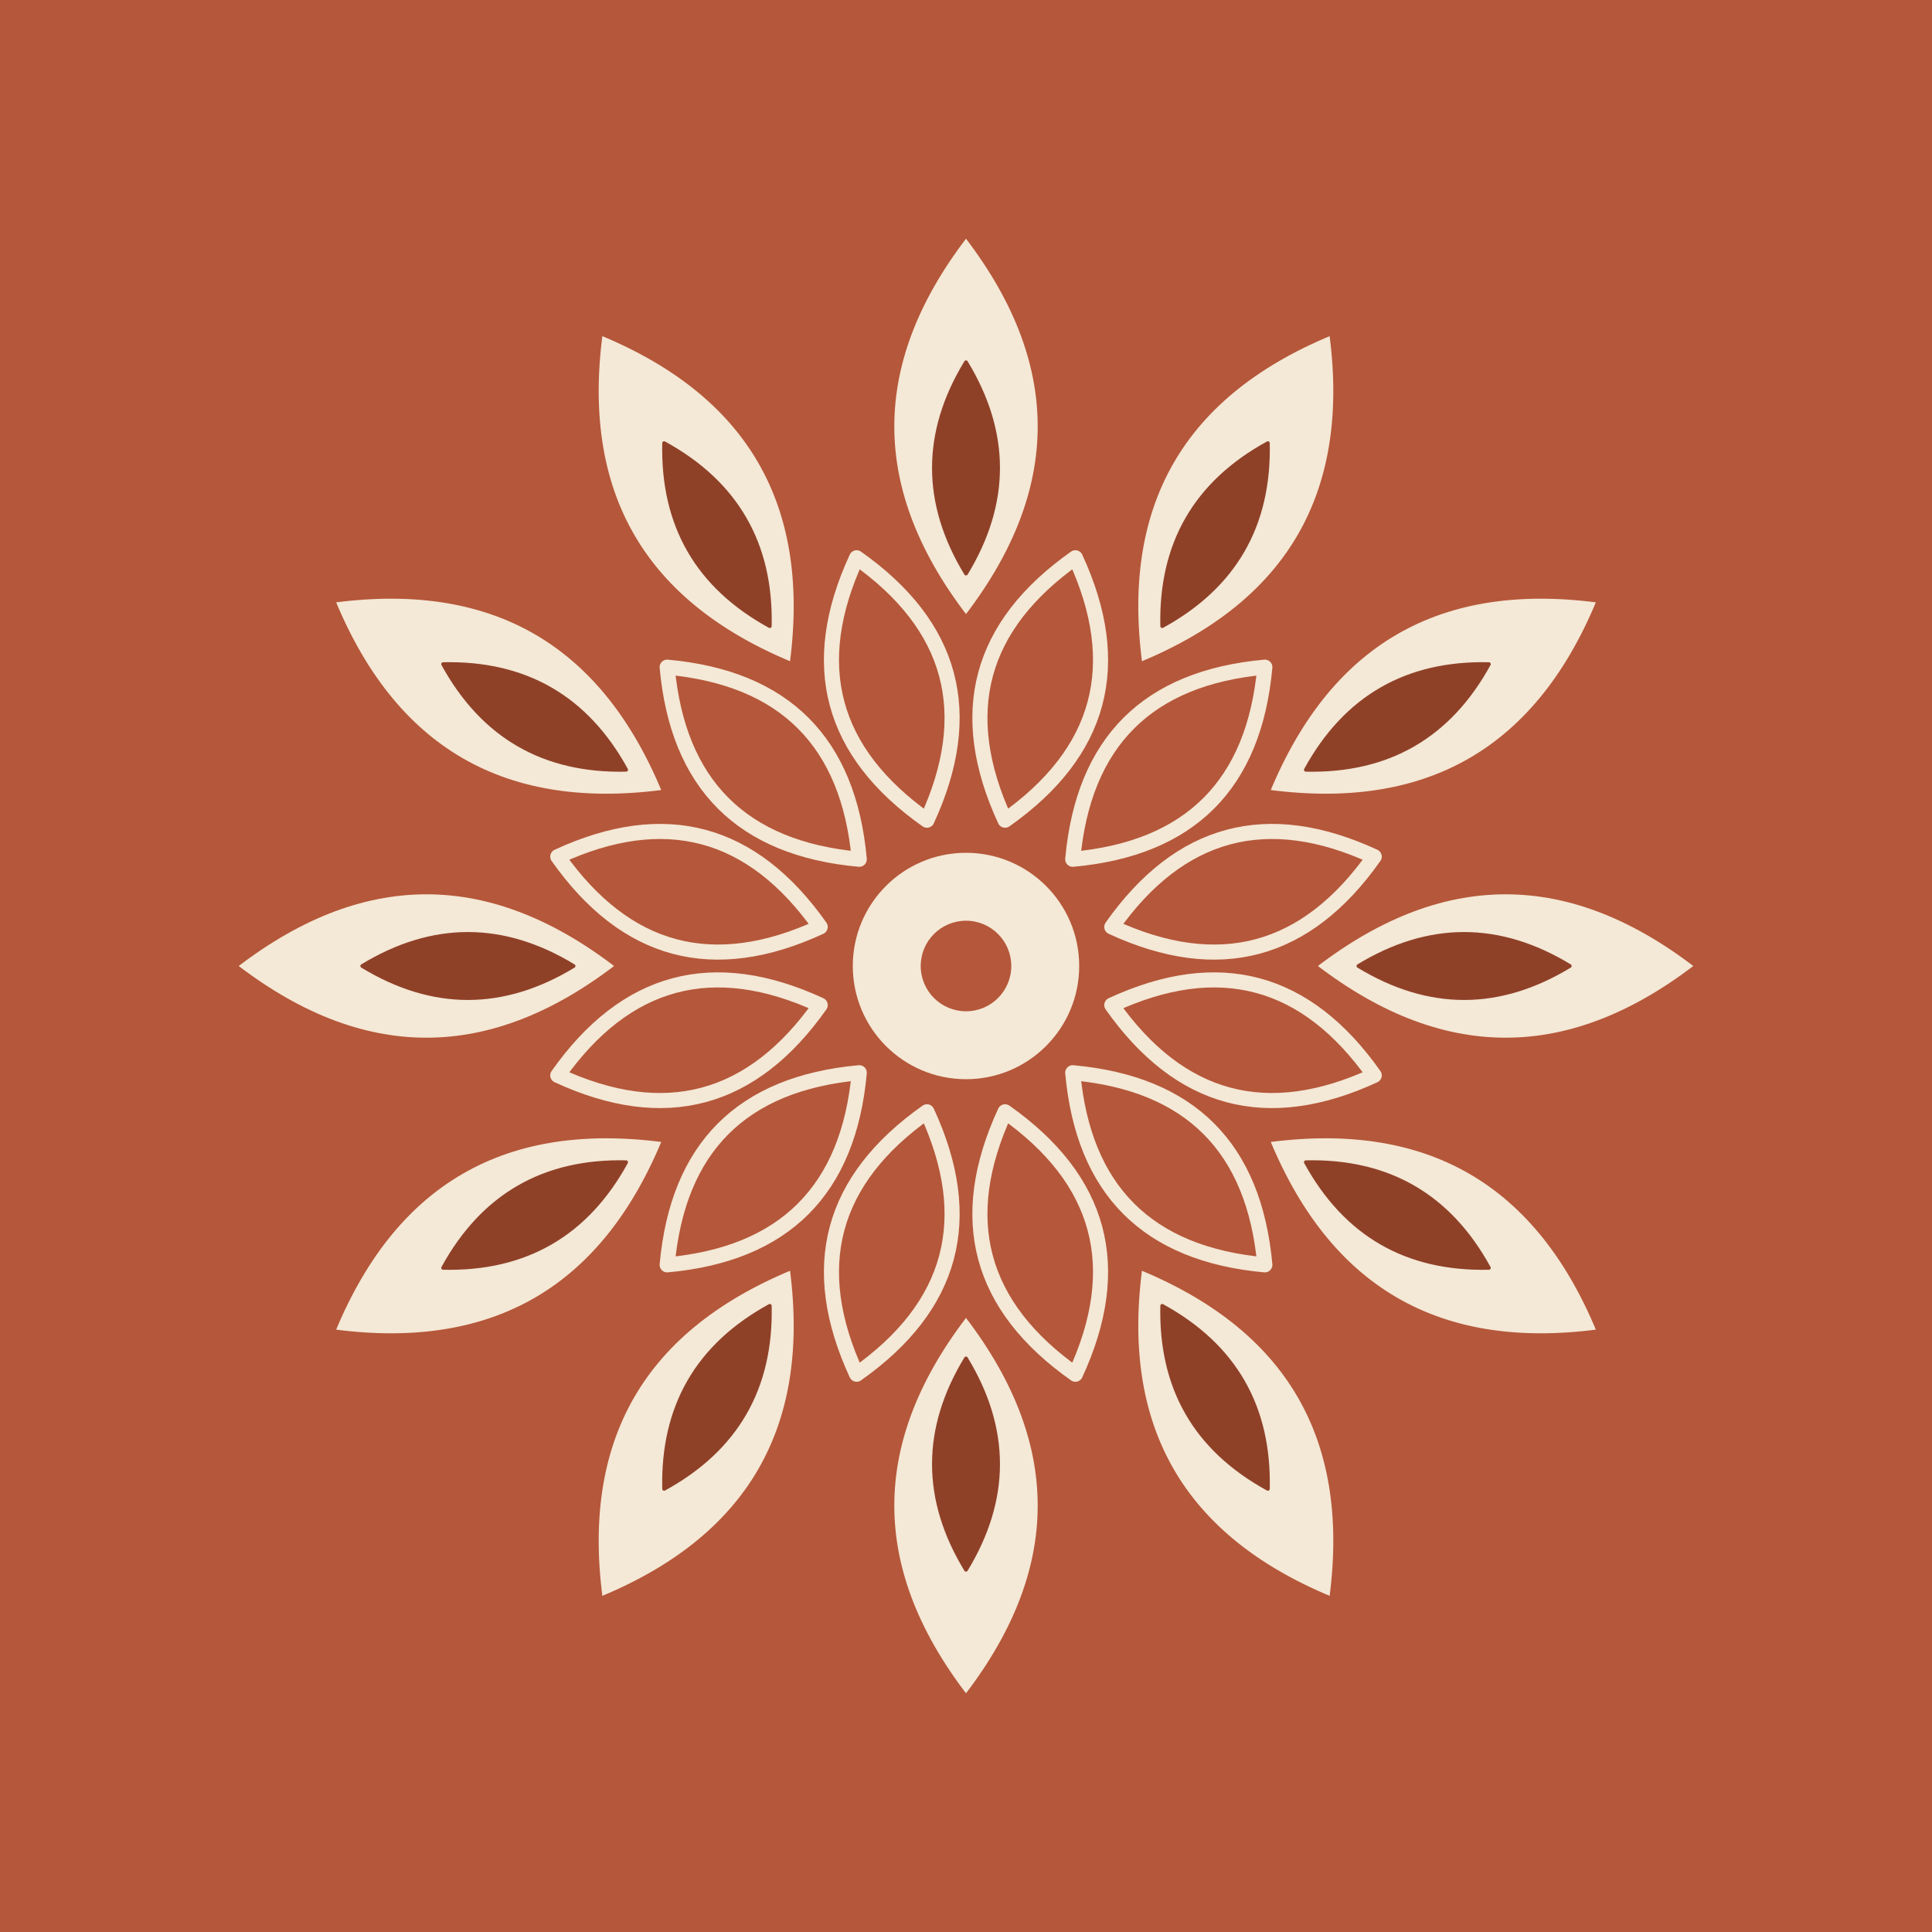
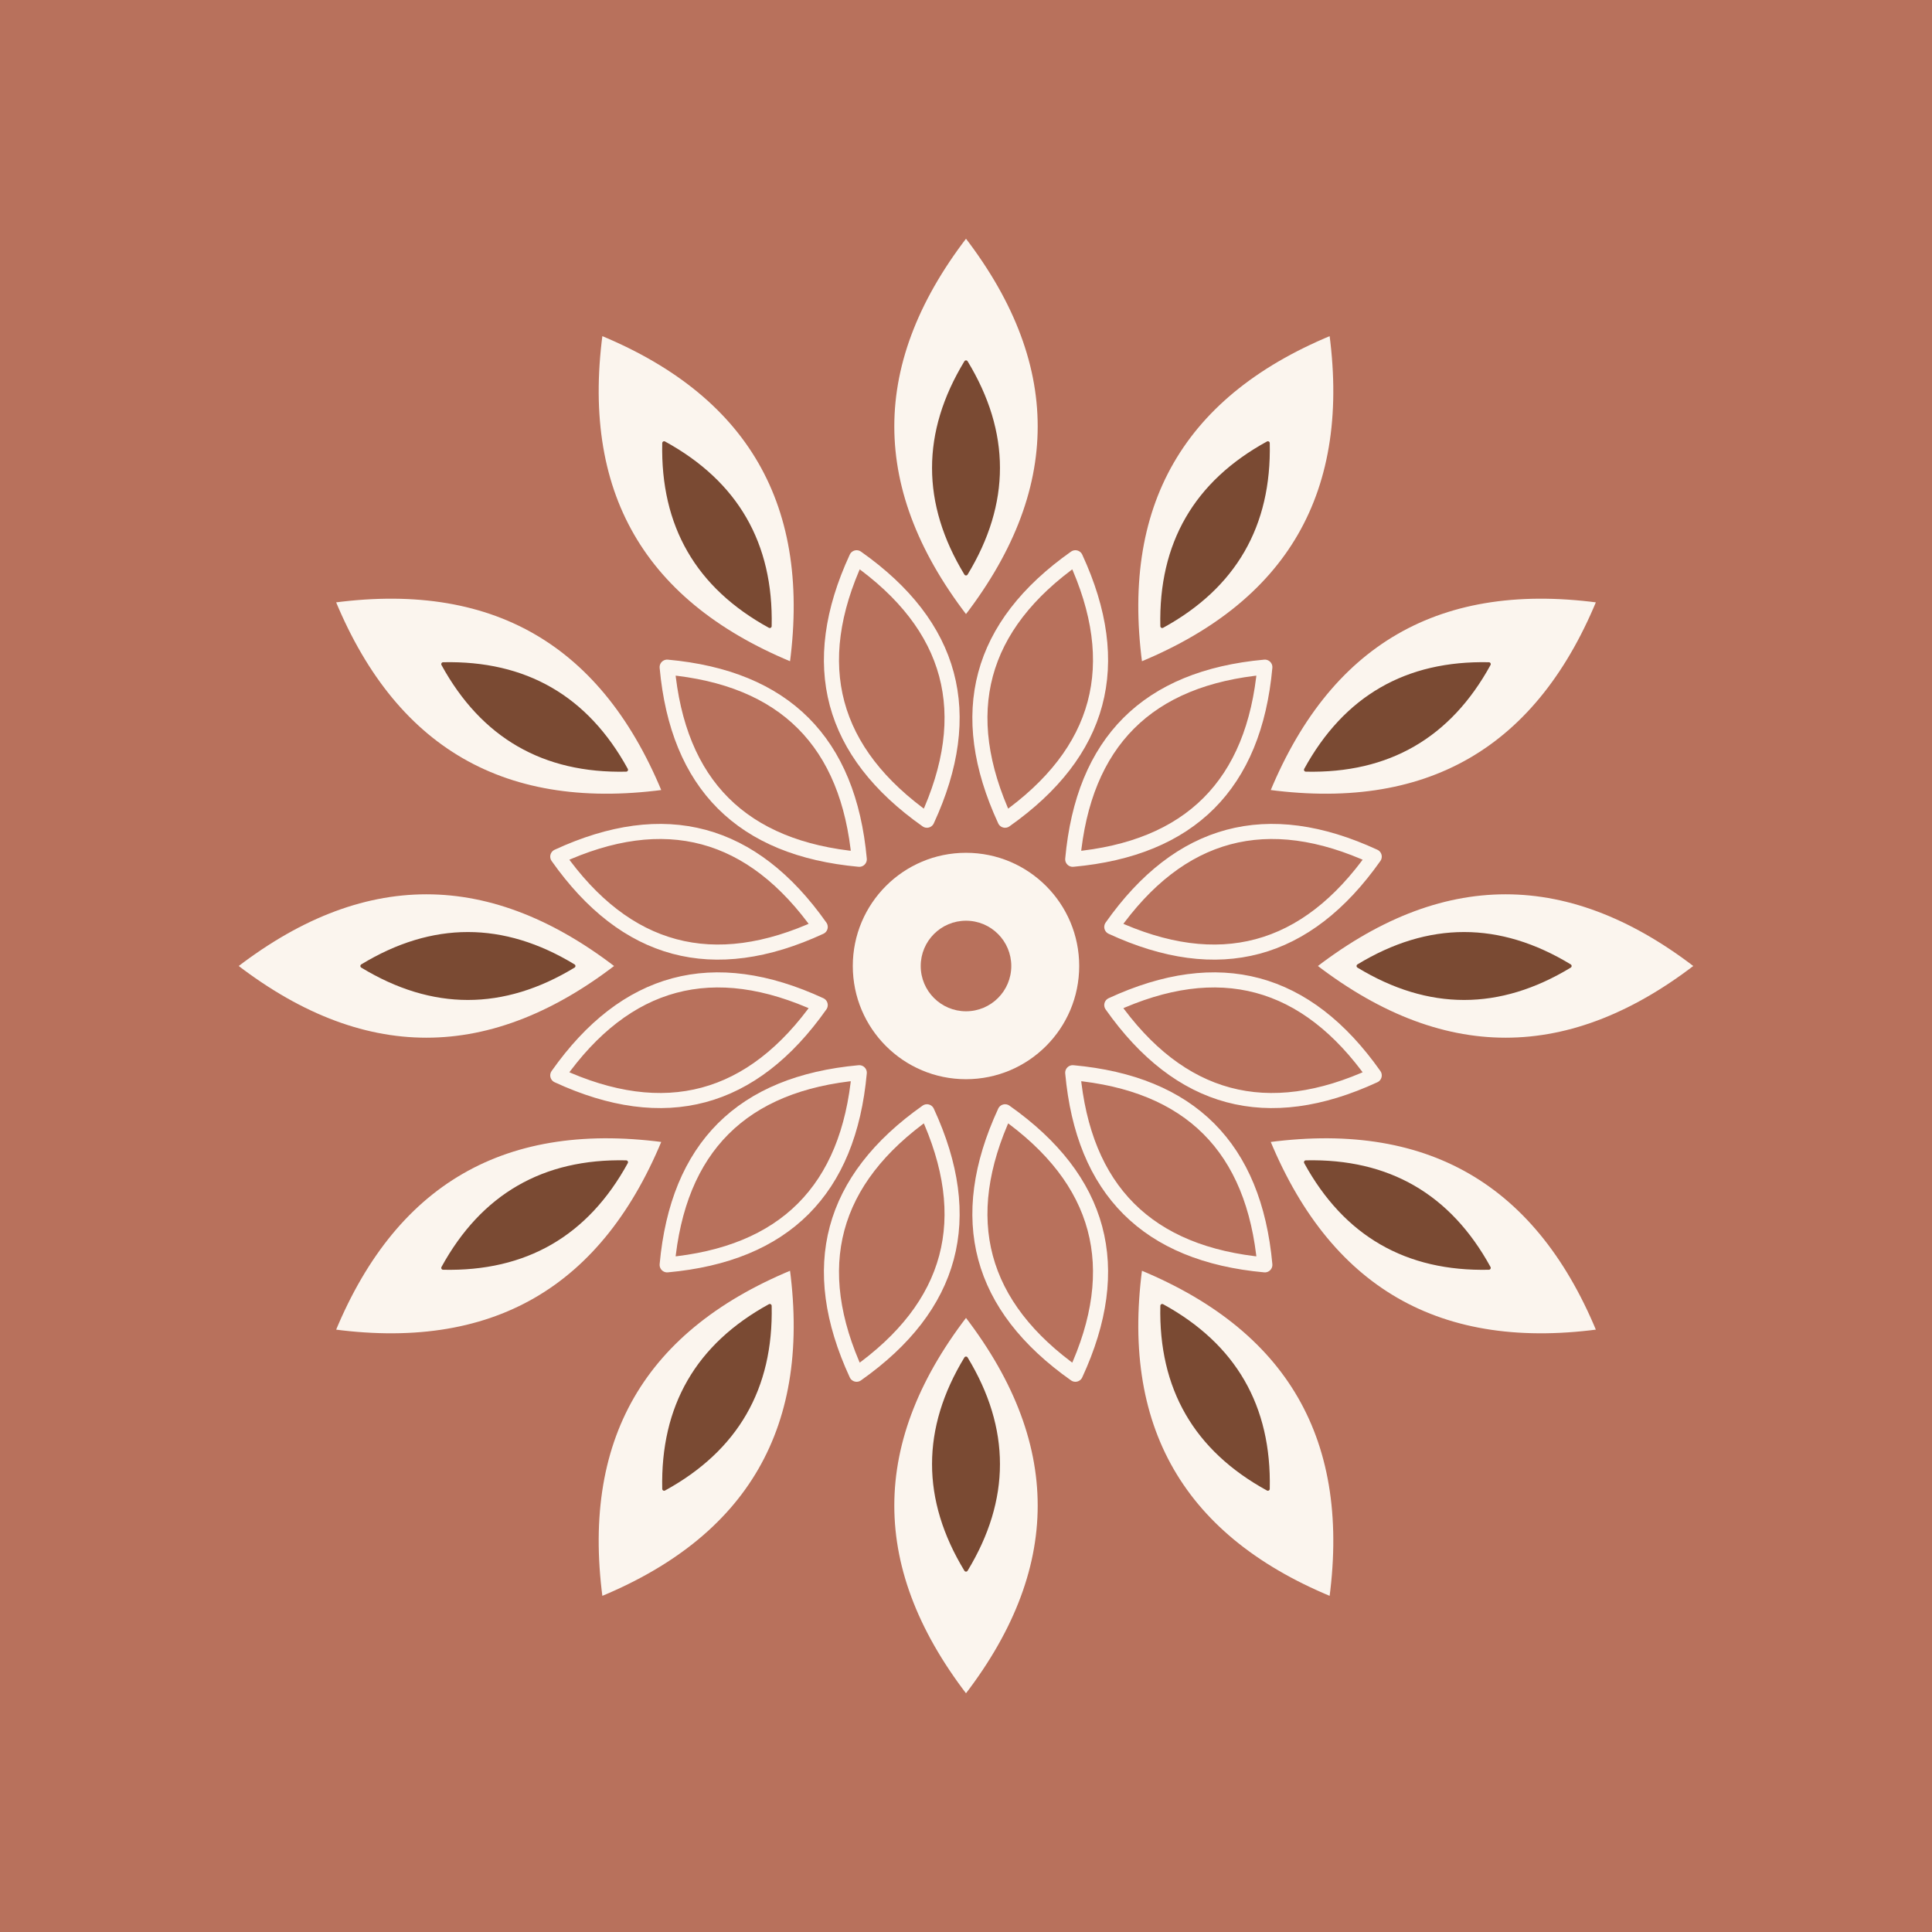
<svg xmlns="http://www.w3.org/2000/svg" viewBox="0 0 512 512" width="512" height="512">
-   <rect width="512" height="512" fill="#B5573A" />
-   <path d="M0,-196 Q42,-143.0 0,-90 Q-42,-143.0 0,-196 Z" transform="translate(256,256) rotate(0)" fill="#F4E8D6" stroke="#B5573A" stroke-width="4" stroke-linejoin="round" />
-   <path d="M0,-196 Q42,-143.0 0,-90 Q-42,-143.0 0,-196 Z" transform="translate(256,256) rotate(30)" fill="#F4E8D6" stroke="#B5573A" stroke-width="4" stroke-linejoin="round" />
-   <path d="M0,-196 Q42,-143.0 0,-90 Q-42,-143.0 0,-196 Z" transform="translate(256,256) rotate(60)" fill="#F4E8D6" stroke="#B5573A" stroke-width="4" stroke-linejoin="round" />
-   <path d="M0,-196 Q42,-143.0 0,-90 Q-42,-143.0 0,-196 Z" transform="translate(256,256) rotate(90)" fill="#F4E8D6" stroke="#B5573A" stroke-width="4" stroke-linejoin="round" />
-   <path d="M0,-196 Q42,-143.0 0,-90 Q-42,-143.0 0,-196 Z" transform="translate(256,256) rotate(120)" fill="#F4E8D6" stroke="#B5573A" stroke-width="4" stroke-linejoin="round" />
-   <path d="M0,-196 Q42,-143.0 0,-90 Q-42,-143.0 0,-196 Z" transform="translate(256,256) rotate(150)" fill="#F4E8D6" stroke="#B5573A" stroke-width="4" stroke-linejoin="round" />
-   <path d="M0,-196 Q42,-143.0 0,-90 Q-42,-143.0 0,-196 Z" transform="translate(256,256) rotate(180)" fill="#F4E8D6" stroke="#B5573A" stroke-width="4" stroke-linejoin="round" />
-   <path d="M0,-196 Q42,-143.0 0,-90 Q-42,-143.0 0,-196 Z" transform="translate(256,256) rotate(210)" fill="#F4E8D6" stroke="#B5573A" stroke-width="4" stroke-linejoin="round" />
-   <path d="M0,-196 Q42,-143.0 0,-90 Q-42,-143.0 0,-196 Z" transform="translate(256,256) rotate(240)" fill="#F4E8D6" stroke="#B5573A" stroke-width="4" stroke-linejoin="round" />
-   <path d="M0,-196 Q42,-143.0 0,-90 Q-42,-143.0 0,-196 Z" transform="translate(256,256) rotate(270)" fill="#F4E8D6" stroke="#B5573A" stroke-width="4" stroke-linejoin="round" />
-   <path d="M0,-196 Q42,-143.0 0,-90 Q-42,-143.0 0,-196 Z" transform="translate(256,256) rotate(300)" fill="#F4E8D6" stroke="#B5573A" stroke-width="4" stroke-linejoin="round" />
-   <path d="M0,-196 Q42,-143.0 0,-90 Q-42,-143.0 0,-196 Z" transform="translate(256,256) rotate(330)" fill="#F4E8D6" stroke="#B5573A" stroke-width="4" stroke-linejoin="round" />
-   <path d="M0,-160 Q17,-132.0 0,-104 Q-17,-132.0 0,-160 Z" transform="translate(256,256) rotate(0)" fill="#8F4128" stroke="#8F4128" stroke-width="1" stroke-linejoin="round" />
-   <path d="M0,-160 Q17,-132.0 0,-104 Q-17,-132.0 0,-160 Z" transform="translate(256,256) rotate(30)" fill="#8F4128" stroke="#8F4128" stroke-width="1" stroke-linejoin="round" />
-   <path d="M0,-160 Q17,-132.0 0,-104 Q-17,-132.0 0,-160 Z" transform="translate(256,256) rotate(60)" fill="#8F4128" stroke="#8F4128" stroke-width="1" stroke-linejoin="round" />
-   <path d="M0,-160 Q17,-132.0 0,-104 Q-17,-132.0 0,-160 Z" transform="translate(256,256) rotate(90)" fill="#8F4128" stroke="#8F4128" stroke-width="1" stroke-linejoin="round" />
-   <path d="M0,-160 Q17,-132.0 0,-104 Q-17,-132.0 0,-160 Z" transform="translate(256,256) rotate(120)" fill="#8F4128" stroke="#8F4128" stroke-width="1" stroke-linejoin="round" />
-   <path d="M0,-160 Q17,-132.0 0,-104 Q-17,-132.0 0,-160 Z" transform="translate(256,256) rotate(150)" fill="#8F4128" stroke="#8F4128" stroke-width="1" stroke-linejoin="round" />
-   <path d="M0,-160 Q17,-132.0 0,-104 Q-17,-132.0 0,-160 Z" transform="translate(256,256) rotate(180)" fill="#8F4128" stroke="#8F4128" stroke-width="1" stroke-linejoin="round" />
-   <path d="M0,-160 Q17,-132.0 0,-104 Q-17,-132.0 0,-160 Z" transform="translate(256,256) rotate(210)" fill="#8F4128" stroke="#8F4128" stroke-width="1" stroke-linejoin="round" />
-   <path d="M0,-160 Q17,-132.0 0,-104 Q-17,-132.0 0,-160 Z" transform="translate(256,256) rotate(240)" fill="#8F4128" stroke="#8F4128" stroke-width="1" stroke-linejoin="round" />
-   <path d="M0,-160 Q17,-132.0 0,-104 Q-17,-132.0 0,-160 Z" transform="translate(256,256) rotate(270)" fill="#8F4128" stroke="#8F4128" stroke-width="1" stroke-linejoin="round" />
-   <path d="M0,-160 Q17,-132.0 0,-104 Q-17,-132.0 0,-160 Z" transform="translate(256,256) rotate(300)" fill="#8F4128" stroke="#8F4128" stroke-width="1" stroke-linejoin="round" />
-   <path d="M0,-160 Q17,-132.0 0,-104 Q-17,-132.0 0,-160 Z" transform="translate(256,256) rotate(330)" fill="#8F4128" stroke="#8F4128" stroke-width="1" stroke-linejoin="round" />
-   <path d="M0,-112 Q30,-76.0 0,-40 Q-30,-76.0 0,-112 Z" transform="translate(256,256) rotate(15)" fill="#B5573A" stroke="#F4E8D6" stroke-width="4" stroke-linejoin="round" />
-   <path d="M0,-112 Q30,-76.0 0,-40 Q-30,-76.0 0,-112 Z" transform="translate(256,256) rotate(45)" fill="#B5573A" stroke="#F4E8D6" stroke-width="4" stroke-linejoin="round" />
-   <path d="M0,-112 Q30,-76.0 0,-40 Q-30,-76.0 0,-112 Z" transform="translate(256,256) rotate(75)" fill="#B5573A" stroke="#F4E8D6" stroke-width="4" stroke-linejoin="round" />
-   <path d="M0,-112 Q30,-76.0 0,-40 Q-30,-76.0 0,-112 Z" transform="translate(256,256) rotate(105)" fill="#B5573A" stroke="#F4E8D6" stroke-width="4" stroke-linejoin="round" />
-   <path d="M0,-112 Q30,-76.0 0,-40 Q-30,-76.0 0,-112 Z" transform="translate(256,256) rotate(135)" fill="#B5573A" stroke="#F4E8D6" stroke-width="4" stroke-linejoin="round" />
-   <path d="M0,-112 Q30,-76.0 0,-40 Q-30,-76.0 0,-112 Z" transform="translate(256,256) rotate(165)" fill="#B5573A" stroke="#F4E8D6" stroke-width="4" stroke-linejoin="round" />
-   <path d="M0,-112 Q30,-76.0 0,-40 Q-30,-76.0 0,-112 Z" transform="translate(256,256) rotate(195)" fill="#B5573A" stroke="#F4E8D6" stroke-width="4" stroke-linejoin="round" />
-   <path d="M0,-112 Q30,-76.0 0,-40 Q-30,-76.0 0,-112 Z" transform="translate(256,256) rotate(225)" fill="#B5573A" stroke="#F4E8D6" stroke-width="4" stroke-linejoin="round" />
-   <path d="M0,-112 Q30,-76.0 0,-40 Q-30,-76.0 0,-112 Z" transform="translate(256,256) rotate(255)" fill="#B5573A" stroke="#F4E8D6" stroke-width="4" stroke-linejoin="round" />
-   <path d="M0,-112 Q30,-76.0 0,-40 Q-30,-76.0 0,-112 Z" transform="translate(256,256) rotate(285)" fill="#B5573A" stroke="#F4E8D6" stroke-width="4" stroke-linejoin="round" />
-   <path d="M0,-112 Q30,-76.0 0,-40 Q-30,-76.0 0,-112 Z" transform="translate(256,256) rotate(315)" fill="#B5573A" stroke="#F4E8D6" stroke-width="4" stroke-linejoin="round" />
-   <path d="M0,-112 Q30,-76.0 0,-40 Q-30,-76.0 0,-112 Z" transform="translate(256,256) rotate(345)" fill="#B5573A" stroke="#F4E8D6" stroke-width="4" stroke-linejoin="round" />
-   <circle cx="256" cy="256" r="30" fill="#F4E8D6" />
-   <circle cx="256" cy="256" r="12" fill="#B5573A" />
+   <rect width="512" height="512" fill="#B8715C" />
+   <path d="M0,-196 Q42,-143.0 0,-90 Q-42,-143.0 0,-196 Z" transform="translate(256,256) rotate(0)" fill="#FBF5EE" stroke="#B8715C" stroke-width="4" stroke-linejoin="round" />
+   <path d="M0,-196 Q42,-143.0 0,-90 Q-42,-143.0 0,-196 Z" transform="translate(256,256) rotate(30)" fill="#FBF5EE" stroke="#B8715C" stroke-width="4" stroke-linejoin="round" />
+   <path d="M0,-196 Q42,-143.0 0,-90 Q-42,-143.0 0,-196 Z" transform="translate(256,256) rotate(60)" fill="#FBF5EE" stroke="#B8715C" stroke-width="4" stroke-linejoin="round" />
+   <path d="M0,-196 Q42,-143.0 0,-90 Q-42,-143.0 0,-196 Z" transform="translate(256,256) rotate(90)" fill="#FBF5EE" stroke="#B8715C" stroke-width="4" stroke-linejoin="round" />
+   <path d="M0,-196 Q42,-143.0 0,-90 Q-42,-143.0 0,-196 Z" transform="translate(256,256) rotate(120)" fill="#FBF5EE" stroke="#B8715C" stroke-width="4" stroke-linejoin="round" />
+   <path d="M0,-196 Q42,-143.0 0,-90 Q-42,-143.0 0,-196 Z" transform="translate(256,256) rotate(150)" fill="#FBF5EE" stroke="#B8715C" stroke-width="4" stroke-linejoin="round" />
+   <path d="M0,-196 Q42,-143.0 0,-90 Q-42,-143.0 0,-196 Z" transform="translate(256,256) rotate(180)" fill="#FBF5EE" stroke="#B8715C" stroke-width="4" stroke-linejoin="round" />
+   <path d="M0,-196 Q42,-143.0 0,-90 Q-42,-143.0 0,-196 Z" transform="translate(256,256) rotate(210)" fill="#FBF5EE" stroke="#B8715C" stroke-width="4" stroke-linejoin="round" />
+   <path d="M0,-196 Q42,-143.0 0,-90 Q-42,-143.0 0,-196 Z" transform="translate(256,256) rotate(240)" fill="#FBF5EE" stroke="#B8715C" stroke-width="4" stroke-linejoin="round" />
+   <path d="M0,-196 Q42,-143.0 0,-90 Q-42,-143.0 0,-196 Z" transform="translate(256,256) rotate(270)" fill="#FBF5EE" stroke="#B8715C" stroke-width="4" stroke-linejoin="round" />
+   <path d="M0,-196 Q42,-143.0 0,-90 Q-42,-143.0 0,-196 Z" transform="translate(256,256) rotate(300)" fill="#FBF5EE" stroke="#B8715C" stroke-width="4" stroke-linejoin="round" />
+   <path d="M0,-196 Q42,-143.0 0,-90 Q-42,-143.0 0,-196 Z" transform="translate(256,256) rotate(330)" fill="#FBF5EE" stroke="#B8715C" stroke-width="4" stroke-linejoin="round" />
+   <path d="M0,-160 Q17,-132.0 0,-104 Q-17,-132.0 0,-160 Z" transform="translate(256,256) rotate(0)" fill="#7A4A33" stroke="#7A4A33" stroke-width="1" stroke-linejoin="round" />
+   <path d="M0,-160 Q17,-132.0 0,-104 Q-17,-132.0 0,-160 Z" transform="translate(256,256) rotate(30)" fill="#7A4A33" stroke="#7A4A33" stroke-width="1" stroke-linejoin="round" />
+   <path d="M0,-160 Q17,-132.0 0,-104 Q-17,-132.0 0,-160 Z" transform="translate(256,256) rotate(60)" fill="#7A4A33" stroke="#7A4A33" stroke-width="1" stroke-linejoin="round" />
+   <path d="M0,-160 Q17,-132.0 0,-104 Q-17,-132.0 0,-160 Z" transform="translate(256,256) rotate(90)" fill="#7A4A33" stroke="#7A4A33" stroke-width="1" stroke-linejoin="round" />
+   <path d="M0,-160 Q17,-132.0 0,-104 Q-17,-132.0 0,-160 Z" transform="translate(256,256) rotate(120)" fill="#7A4A33" stroke="#7A4A33" stroke-width="1" stroke-linejoin="round" />
+   <path d="M0,-160 Q17,-132.0 0,-104 Q-17,-132.0 0,-160 Z" transform="translate(256,256) rotate(150)" fill="#7A4A33" stroke="#7A4A33" stroke-width="1" stroke-linejoin="round" />
+   <path d="M0,-160 Q17,-132.0 0,-104 Q-17,-132.0 0,-160 Z" transform="translate(256,256) rotate(180)" fill="#7A4A33" stroke="#7A4A33" stroke-width="1" stroke-linejoin="round" />
+   <path d="M0,-160 Q17,-132.0 0,-104 Q-17,-132.0 0,-160 Z" transform="translate(256,256) rotate(210)" fill="#7A4A33" stroke="#7A4A33" stroke-width="1" stroke-linejoin="round" />
+   <path d="M0,-160 Q17,-132.0 0,-104 Q-17,-132.0 0,-160 Z" transform="translate(256,256) rotate(240)" fill="#7A4A33" stroke="#7A4A33" stroke-width="1" stroke-linejoin="round" />
+   <path d="M0,-160 Q17,-132.0 0,-104 Q-17,-132.0 0,-160 Z" transform="translate(256,256) rotate(270)" fill="#7A4A33" stroke="#7A4A33" stroke-width="1" stroke-linejoin="round" />
+   <path d="M0,-160 Q17,-132.0 0,-104 Q-17,-132.0 0,-160 Z" transform="translate(256,256) rotate(300)" fill="#7A4A33" stroke="#7A4A33" stroke-width="1" stroke-linejoin="round" />
+   <path d="M0,-160 Q17,-132.0 0,-104 Q-17,-132.0 0,-160 Z" transform="translate(256,256) rotate(330)" fill="#7A4A33" stroke="#7A4A33" stroke-width="1" stroke-linejoin="round" />
+   <path d="M0,-112 Q30,-76.0 0,-40 Q-30,-76.0 0,-112 Z" transform="translate(256,256) rotate(15)" fill="#B8715C" stroke="#FBF5EE" stroke-width="4" stroke-linejoin="round" />
+   <path d="M0,-112 Q30,-76.0 0,-40 Q-30,-76.0 0,-112 Z" transform="translate(256,256) rotate(45)" fill="#B8715C" stroke="#FBF5EE" stroke-width="4" stroke-linejoin="round" />
+   <path d="M0,-112 Q30,-76.0 0,-40 Q-30,-76.0 0,-112 Z" transform="translate(256,256) rotate(75)" fill="#B8715C" stroke="#FBF5EE" stroke-width="4" stroke-linejoin="round" />
+   <path d="M0,-112 Q30,-76.0 0,-40 Q-30,-76.0 0,-112 Z" transform="translate(256,256) rotate(105)" fill="#B8715C" stroke="#FBF5EE" stroke-width="4" stroke-linejoin="round" />
+   <path d="M0,-112 Q30,-76.0 0,-40 Q-30,-76.0 0,-112 Z" transform="translate(256,256) rotate(135)" fill="#B8715C" stroke="#FBF5EE" stroke-width="4" stroke-linejoin="round" />
+   <path d="M0,-112 Q30,-76.0 0,-40 Q-30,-76.0 0,-112 Z" transform="translate(256,256) rotate(165)" fill="#B8715C" stroke="#FBF5EE" stroke-width="4" stroke-linejoin="round" />
+   <path d="M0,-112 Q30,-76.0 0,-40 Q-30,-76.0 0,-112 Z" transform="translate(256,256) rotate(195)" fill="#B8715C" stroke="#FBF5EE" stroke-width="4" stroke-linejoin="round" />
+   <path d="M0,-112 Q30,-76.0 0,-40 Q-30,-76.0 0,-112 Z" transform="translate(256,256) rotate(225)" fill="#B8715C" stroke="#FBF5EE" stroke-width="4" stroke-linejoin="round" />
+   <path d="M0,-112 Q30,-76.0 0,-40 Q-30,-76.0 0,-112 Z" transform="translate(256,256) rotate(255)" fill="#B8715C" stroke="#FBF5EE" stroke-width="4" stroke-linejoin="round" />
+   <path d="M0,-112 Q30,-76.0 0,-40 Q-30,-76.0 0,-112 Z" transform="translate(256,256) rotate(285)" fill="#B8715C" stroke="#FBF5EE" stroke-width="4" stroke-linejoin="round" />
+   <path d="M0,-112 Q30,-76.0 0,-40 Q-30,-76.0 0,-112 Z" transform="translate(256,256) rotate(315)" fill="#B8715C" stroke="#FBF5EE" stroke-width="4" stroke-linejoin="round" />
+   <path d="M0,-112 Q30,-76.0 0,-40 Q-30,-76.0 0,-112 Z" transform="translate(256,256) rotate(345)" fill="#B8715C" stroke="#FBF5EE" stroke-width="4" stroke-linejoin="round" />
+   <circle cx="256" cy="256" r="30" fill="#FBF5EE" />
+   <circle cx="256" cy="256" r="12" fill="#B8715C" />
</svg>
